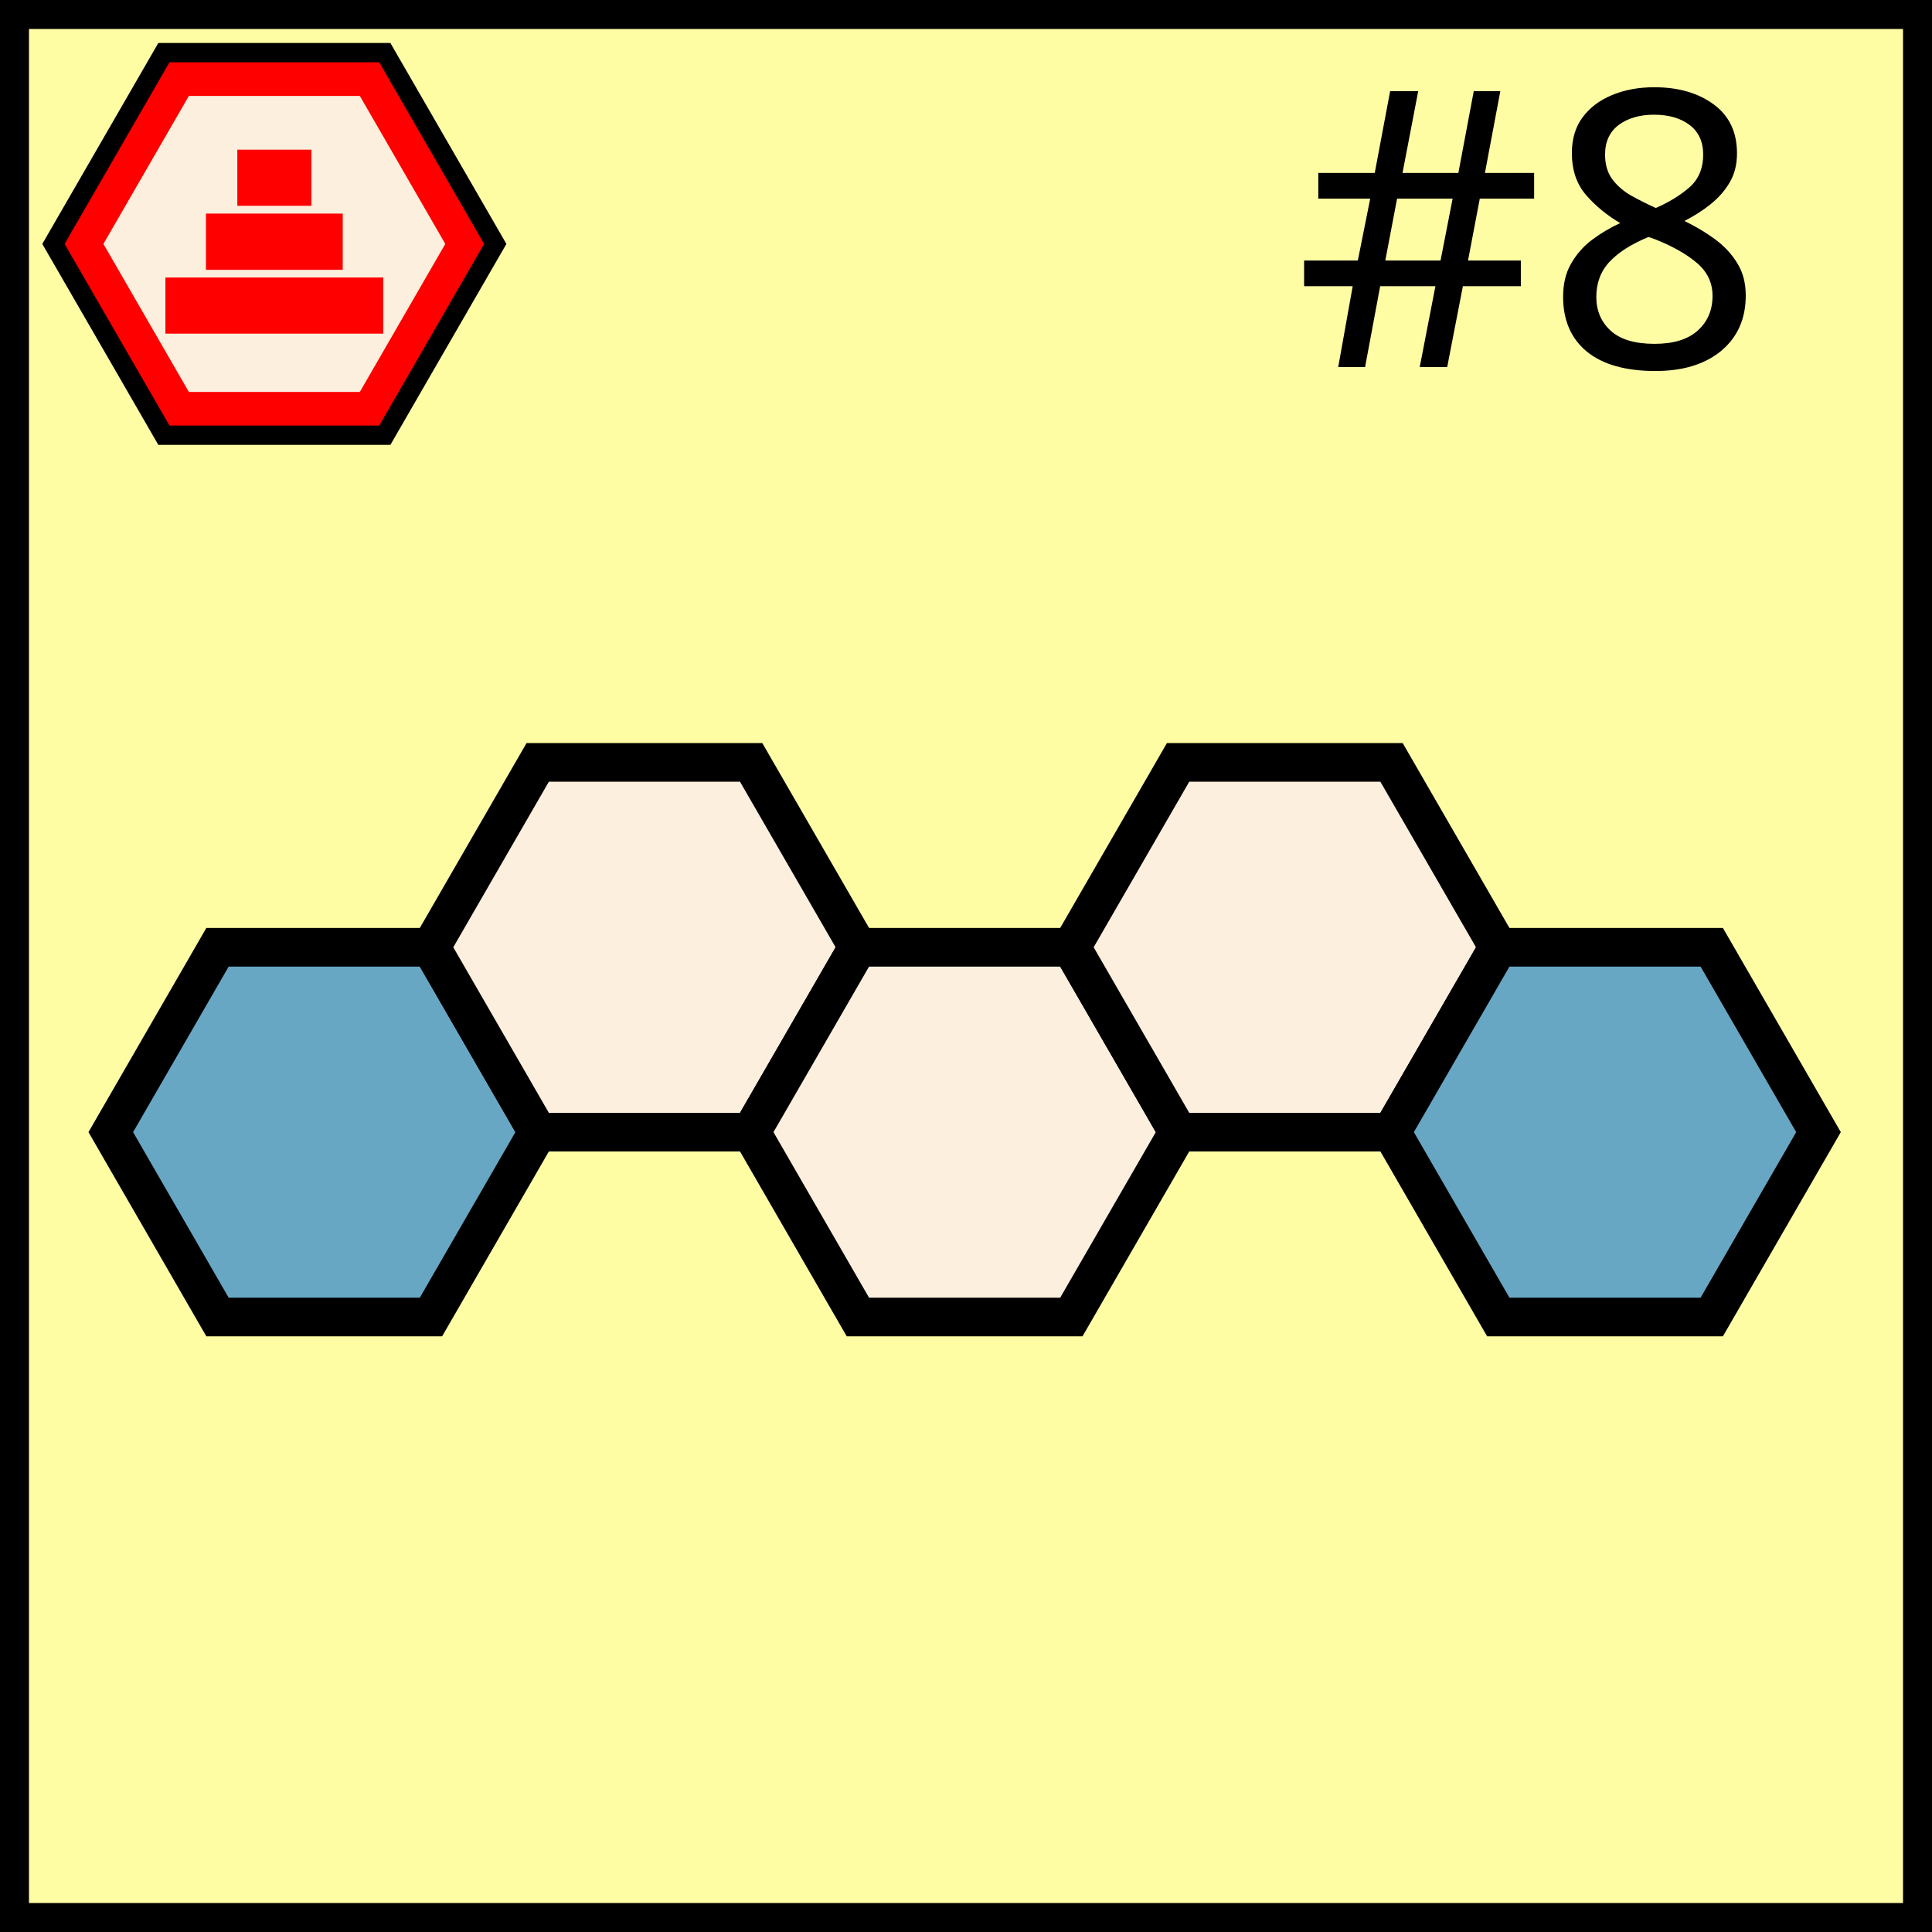
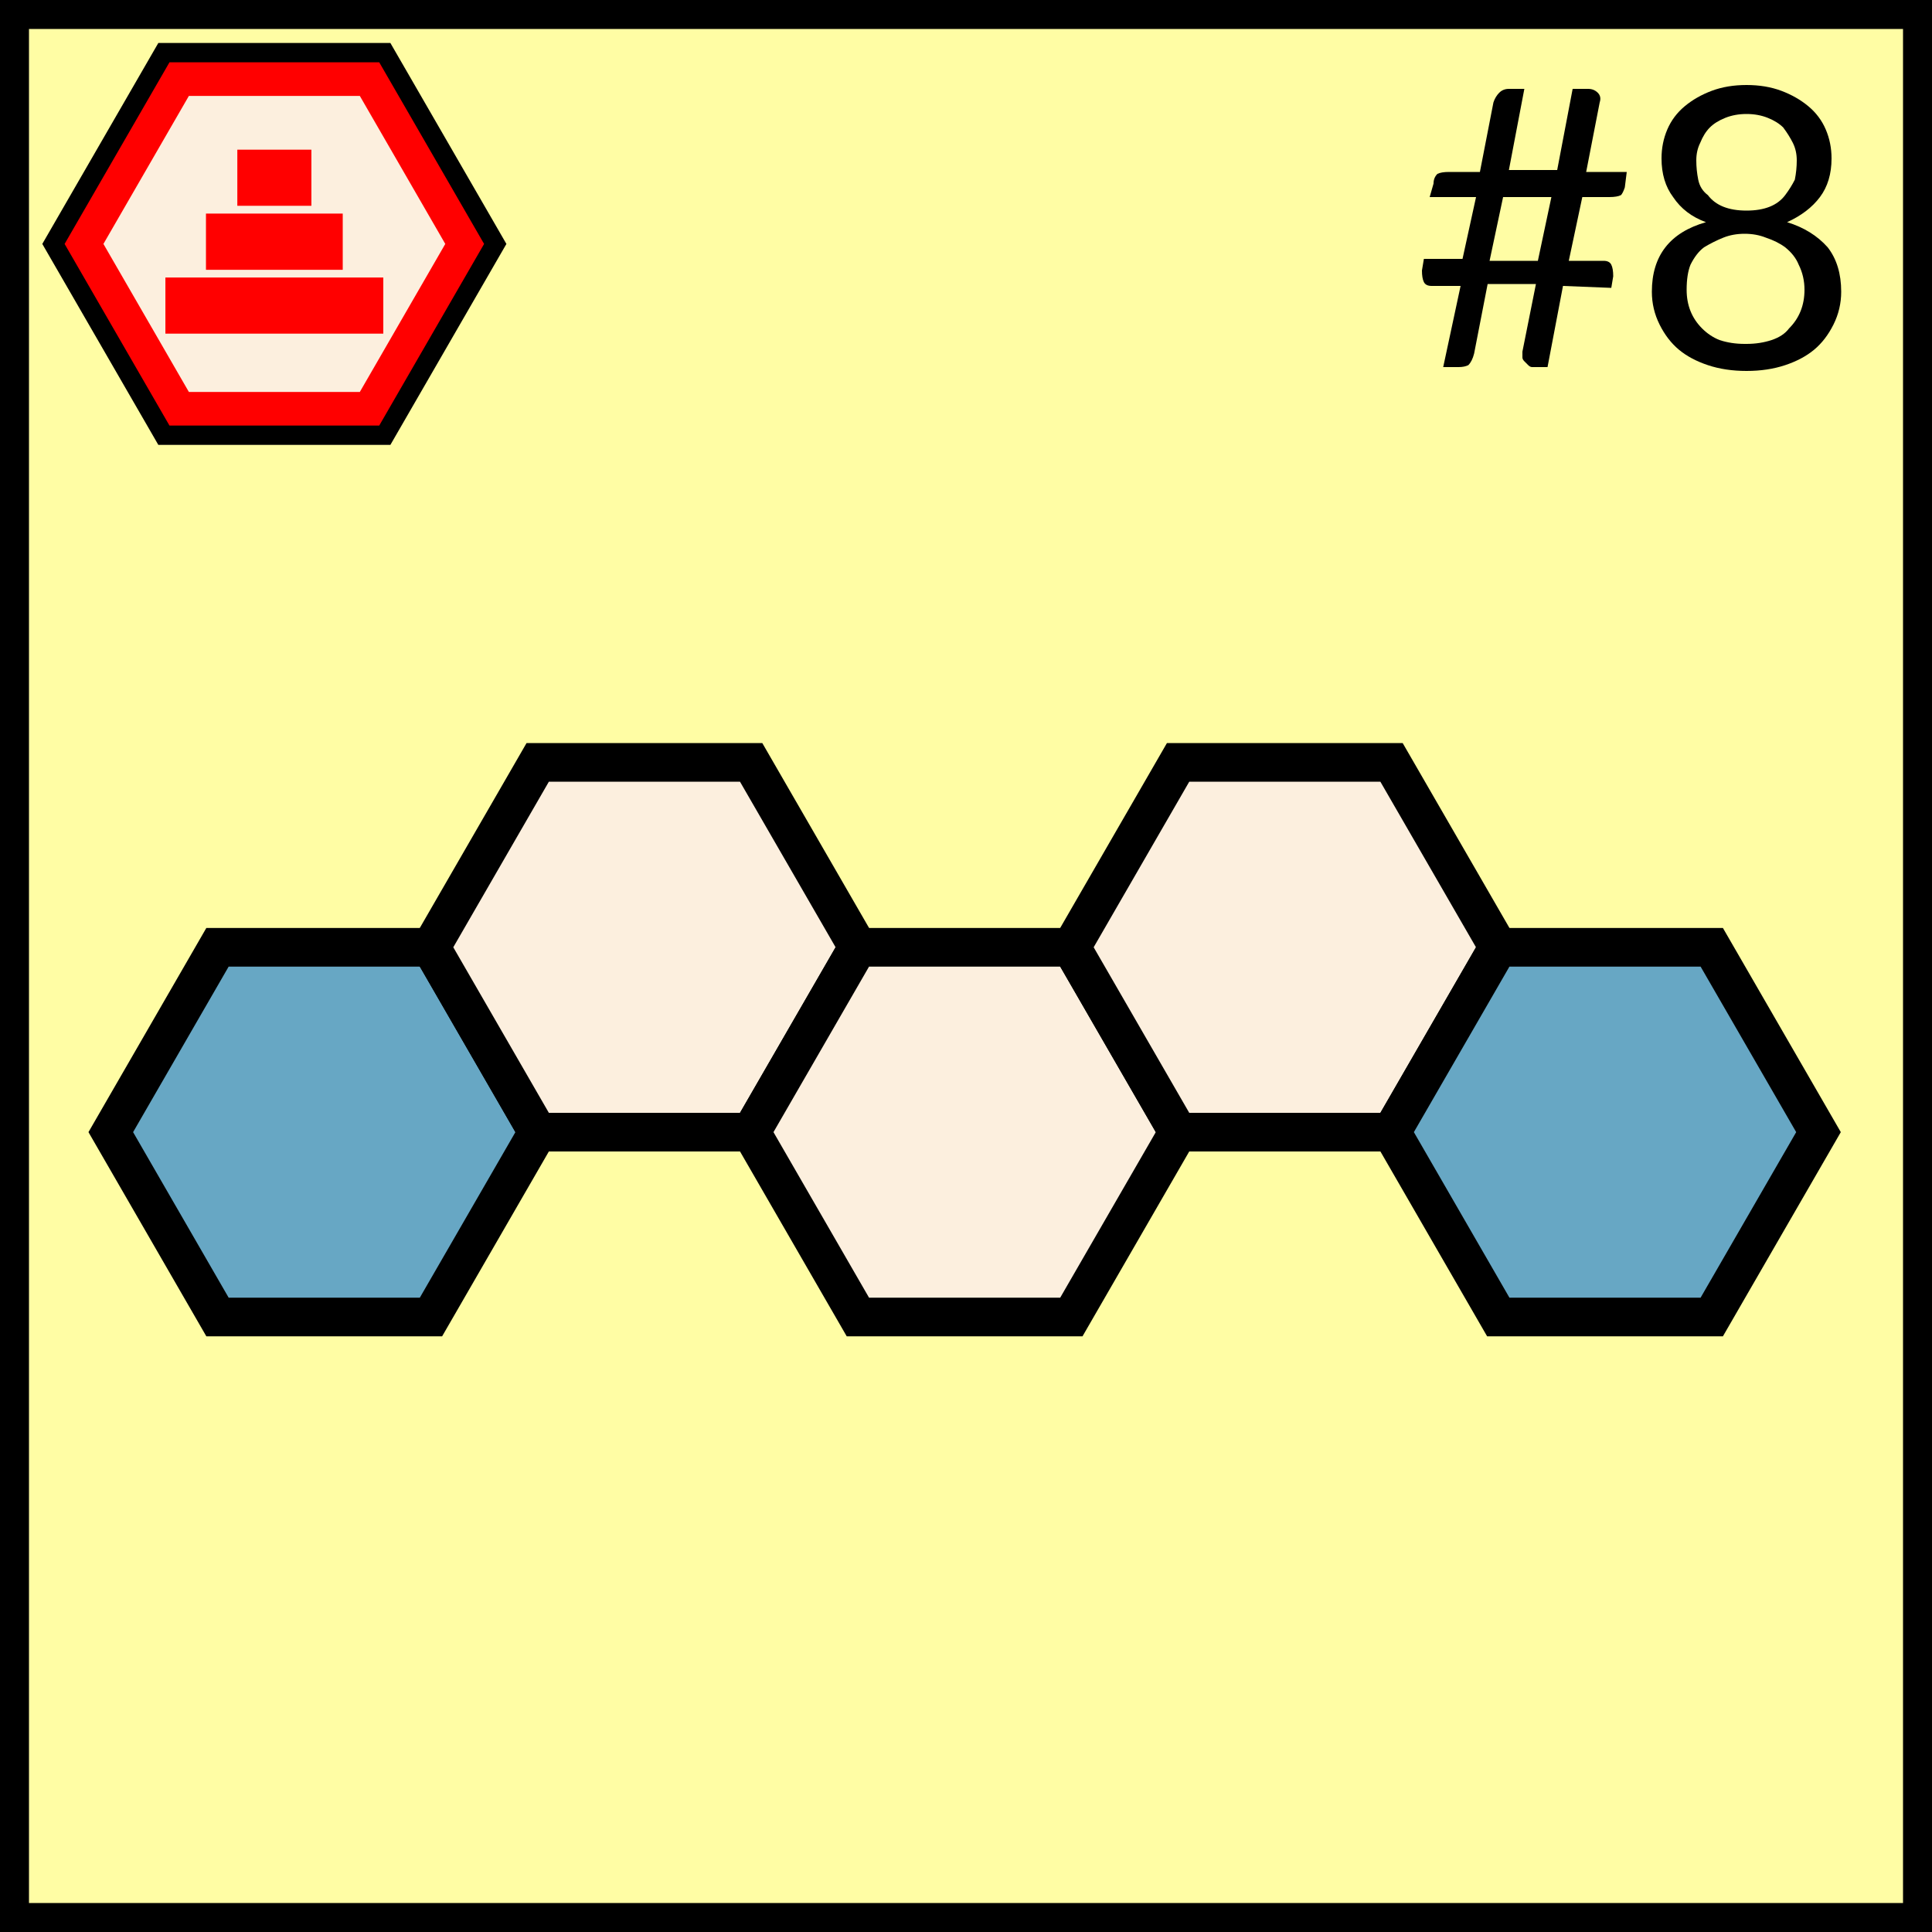
<svg xmlns="http://www.w3.org/2000/svg" height="100px" width="100px" viewbox="0 0 100 100">
  <rect style="fill:#fffda4;stroke:#000000;stroke-width:3px" x="0px" y="0px" width="100px" height="100px" />
  <g>
    <g>
      <polygon style="fill:#fcefde;stroke:#ff0000;stroke-width:2.5px" points="9.055,3.714 19.346,3.714 24.491,12.626 19.346,21.538 9.055,21.538 3.910,12.626" />
      <polygon style="fill:none;stroke:#000000;stroke-width:1px" points="8.484,2.724 19.917,2.724 25.634,12.626 19.917,22.528 8.484,22.528 2.767,12.626" />
    </g>
    <g>
      <rect style="fill:#ff0000;fill-opacity:1;stroke:none" width="11.278" height="2.905" x="8.561" y="14.364" />
      <rect style="fill:#ff0000;fill-opacity:1;stroke:none" width="7.079" height="2.91" x="10.661" y="11.055" />
      <rect style="fill:#ff0000;fill-opacity:1;stroke:none" width="3.833" height="2.905" x="12.284" y="7.747" />
    </g>
  </g>
-   <text style="font-size:20px;font-family:sans-serif;fill:#000000;stroke:none" x="67" y="19">#8</text>
+   <path style="fill:#000000;stroke:none" d="M 80.9,14.8 80.1,19.0 h -0.8 q -0.1,0 -0.2,-0.1 -0.1,-0.1 -0.2,-0.2 -0.1,-0.1 -0.1,-0.2 0,-0.1 0,-0.3 l 0.7,-3.5 h -2.5 l -0.7,3.6 Q 76.2,18.7 76.0,18.9 75.8,19.0 75.5,19.0 h -0.8 l 0.9,-4.2 h -1.5 q -0.3,0 -0.4,-0.2 -0.1,-0.2 -0.1,-0.6 l 0.1,-0.6 h 2.0 L 76.4,10.2 H 74.0 L 74.2,9.5 Q 74.2,9.2 74.4,9.0 74.6,8.9 75.0,8.9 h 1.6 l 0.7,-3.6 q 0.1,-0.3 0.3,-0.5 0.2,-0.2 0.5,-0.2 h 0.8 l -0.8,4.2 h 2.5 l 0.8,-4.2 h 0.8 q 0.3,0 0.5,0.2 0.2,0.2 0.1,0.5 l -0.7,3.6 h 2.1 l -0.1,0.8 q -0.1,0.3 -0.2,0.4 -0.2,0.1 -0.6,0.1 h -1.4 l -0.7,3.3 h 1.8 q 0.3,0 0.4,0.2 0.1,0.2 0.1,0.6 l -0.1,0.6 z m -3.8,-1.3 h 2.5 L 80.3,10.2 h -2.5 z" />
+   <path style="fill:#000000;stroke:none" d="m 90.4,19.2 q -1.1,0 -2.0,-0.3 -0.9,-0.3 -1.5,-0.8 -0.6,-0.5 -1.0,-1.3 -0.4,-0.8 -0.4,-1.7 0,-1.4 0.7,-2.3 0.7,-0.9 2.1,-1.3 -1.1,-0.4 -1.7,-1.3 -0.6,-0.8 -0.6,-2.0 0,-0.8 0.3,-1.5 0.3,-0.7 0.9,-1.2 0.6,-0.5 1.4,-0.8 0.8,-0.3 1.8,-0.3 1.0,0 1.8,0.3 0.8,0.3 1.4,0.8 0.6,0.5 0.9,1.2 0.3,0.7 0.3,1.5 0,1.2 -0.6,2.0 -0.6,0.8 -1.7,1.3 1.3,0.4 2.1,1.3 0.7,0.9 0.7,2.3 0,0.9 -0.4,1.7 -0.4,0.8 -1.0,1.3 -0.6,0.5 -1.5,0.8 -0.9,0.3 -2.0,0.3 z m 0,-1.4 q 0.7,0 1.3,-0.2 0.6,-0.2 0.9,-0.6 0.4,-0.4 0.6,-0.9 0.2,-0.5 0.2,-1.1 0,-0.7 -0.3,-1.3 -0.2,-0.5 -0.7,-0.9 -0.4,-0.3 -1.0,-0.5 -0.5,-0.2 -1.1,-0.2 -0.6,0 -1.1,0.2 -0.5,0.2 -1.0,0.5 -0.4,0.3 -0.7,0.9 -0.2,0.5 -0.2,1.3 0,0.6 0.2,1.1 0.2,0.5 0.6,0.9 0.4,0.4 0.9,0.6 0.6,0.2 1.3,0.2 z m 0,-6.9 q 0.7,0 1.2,-0.2 0.5,-0.2 0.8,-0.6 0.3,-0.4 0.5,-0.8 0.1,-0.5 0.1,-1.0 0,-0.5 -0.2,-0.9 -0.2,-0.4 -0.5,-0.8 -0.3,-0.3 -0.8,-0.5 -0.5,-0.2 -1.1,-0.2 -0.6,0 -1.1,0.2 -0.5,0.2 -0.8,0.5 -0.3,0.3 -0.5,0.8 -0.2,0.4 -0.2,0.9 0,0.5 0.1,1.0 0.1,0.5 0.5,0.8 0.3,0.4 0.8,0.6 0.5,0.2 1.2,0.2 z" />
  <g>
    <polygon style="fill:#67a7c4;stroke:#000000;stroke-width:2px" points="5.734,58.599 11.258,49.031 22.307,49.031 27.832,58.599 22.307,68.168 11.258,68.168" />
    <polygon style="fill:#fcefde;stroke:#000000;stroke-width:2px" points="22.307,49.030 27.831,39.462 38.880,39.462 44.405,49.030 38.880,58.599 27.831,58.599" />
    <polygon style="fill:#fcefde;stroke:#000000;stroke-width:2px" points="38.880,58.599 44.404,49.031 55.453,49.031 60.978,58.599 55.453,68.168 44.404,68.168" />
    <polygon style="fill:#fcefde;stroke:#000000;stroke-width:2px" points="55.453,49.030 60.977,39.462 72.026,39.462 77.551,49.030 72.026,58.599 60.977,58.599" />
    <polygon style="fill:#67a7c4;stroke:#000000;stroke-width:2px" points="72.027,58.599 77.551,49.031 88.600,49.031 94.125,58.599 88.600,68.168 77.551,68.168" />
  </g>
</svg>
